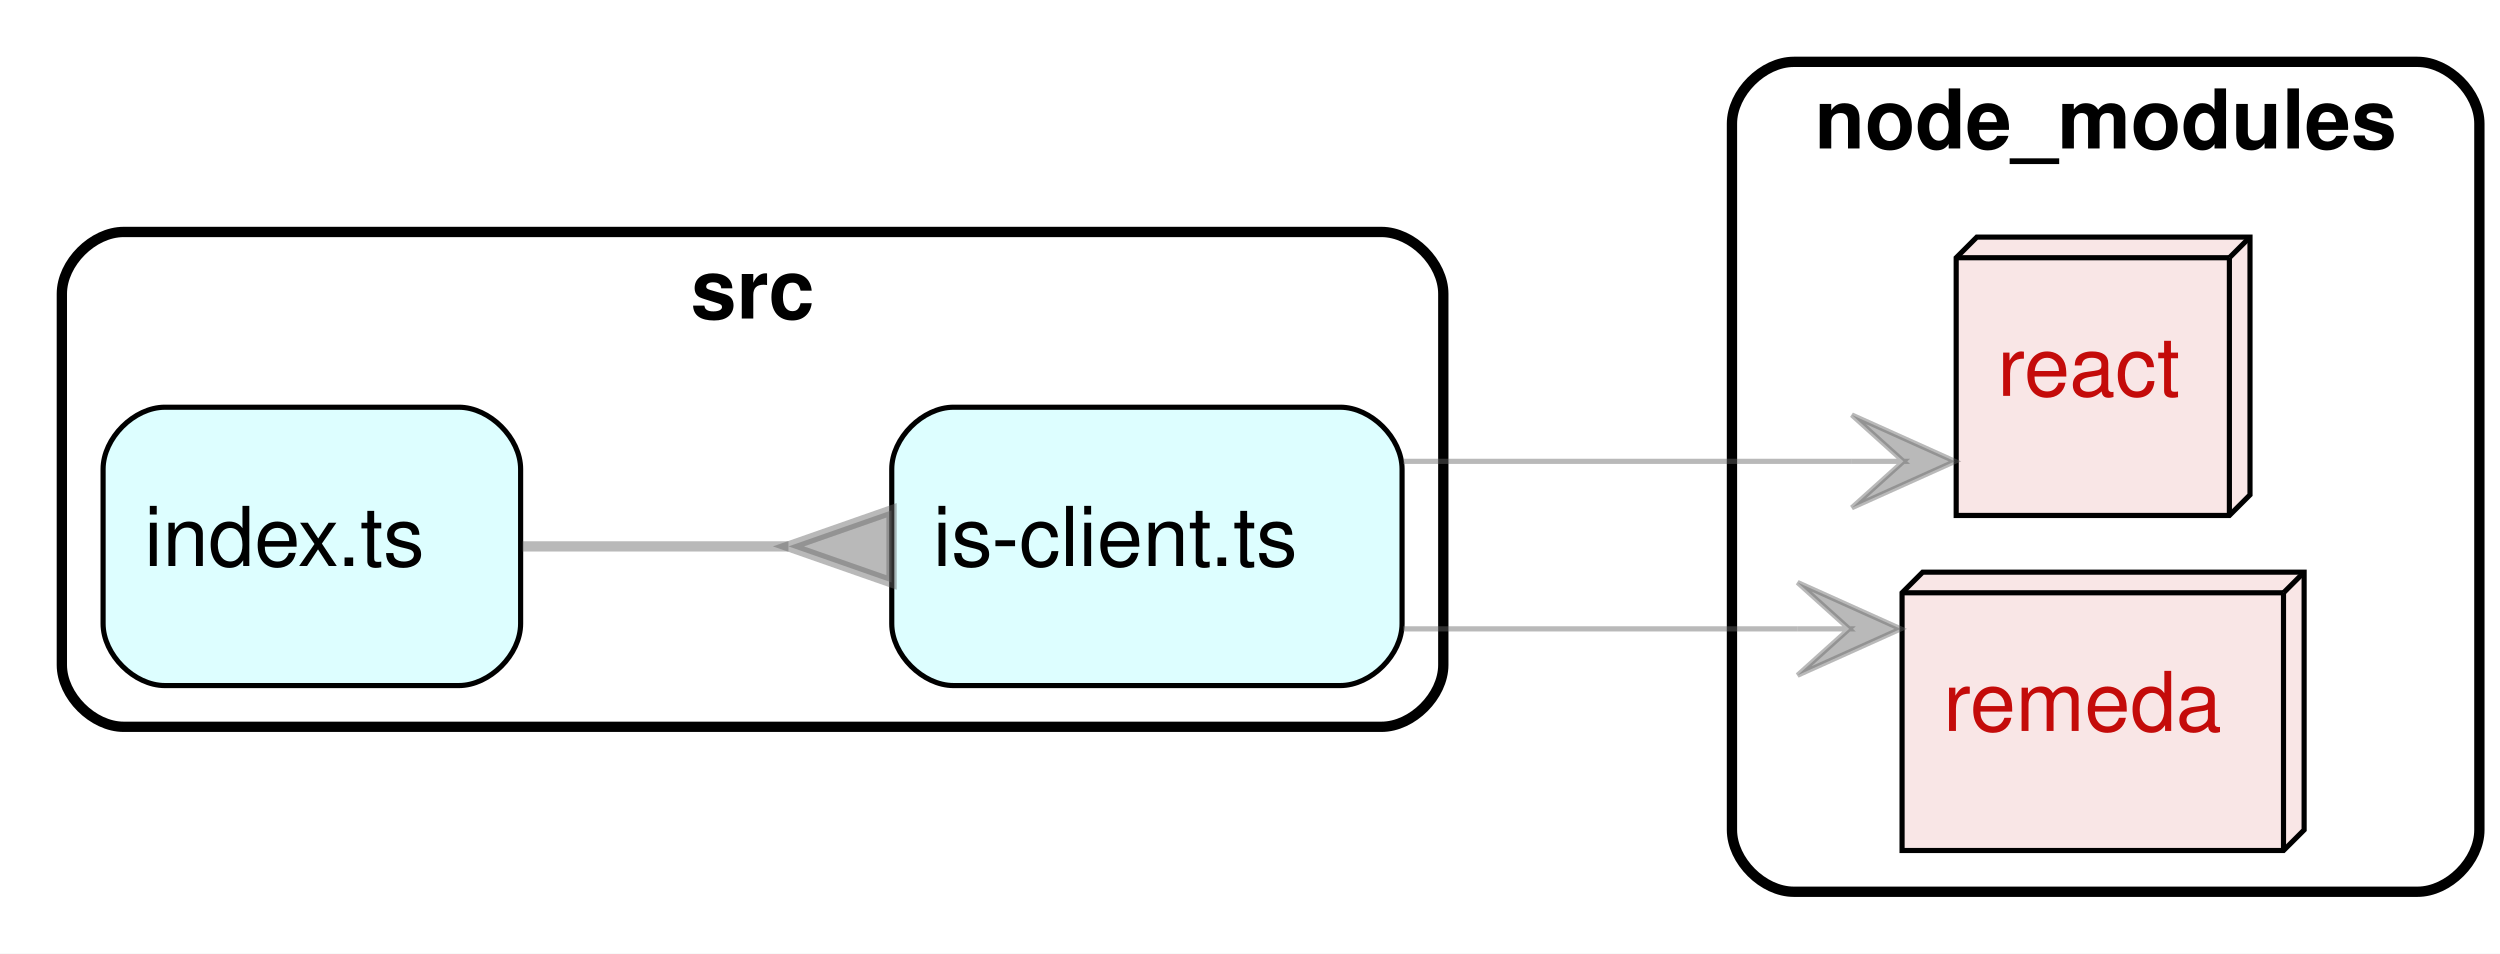
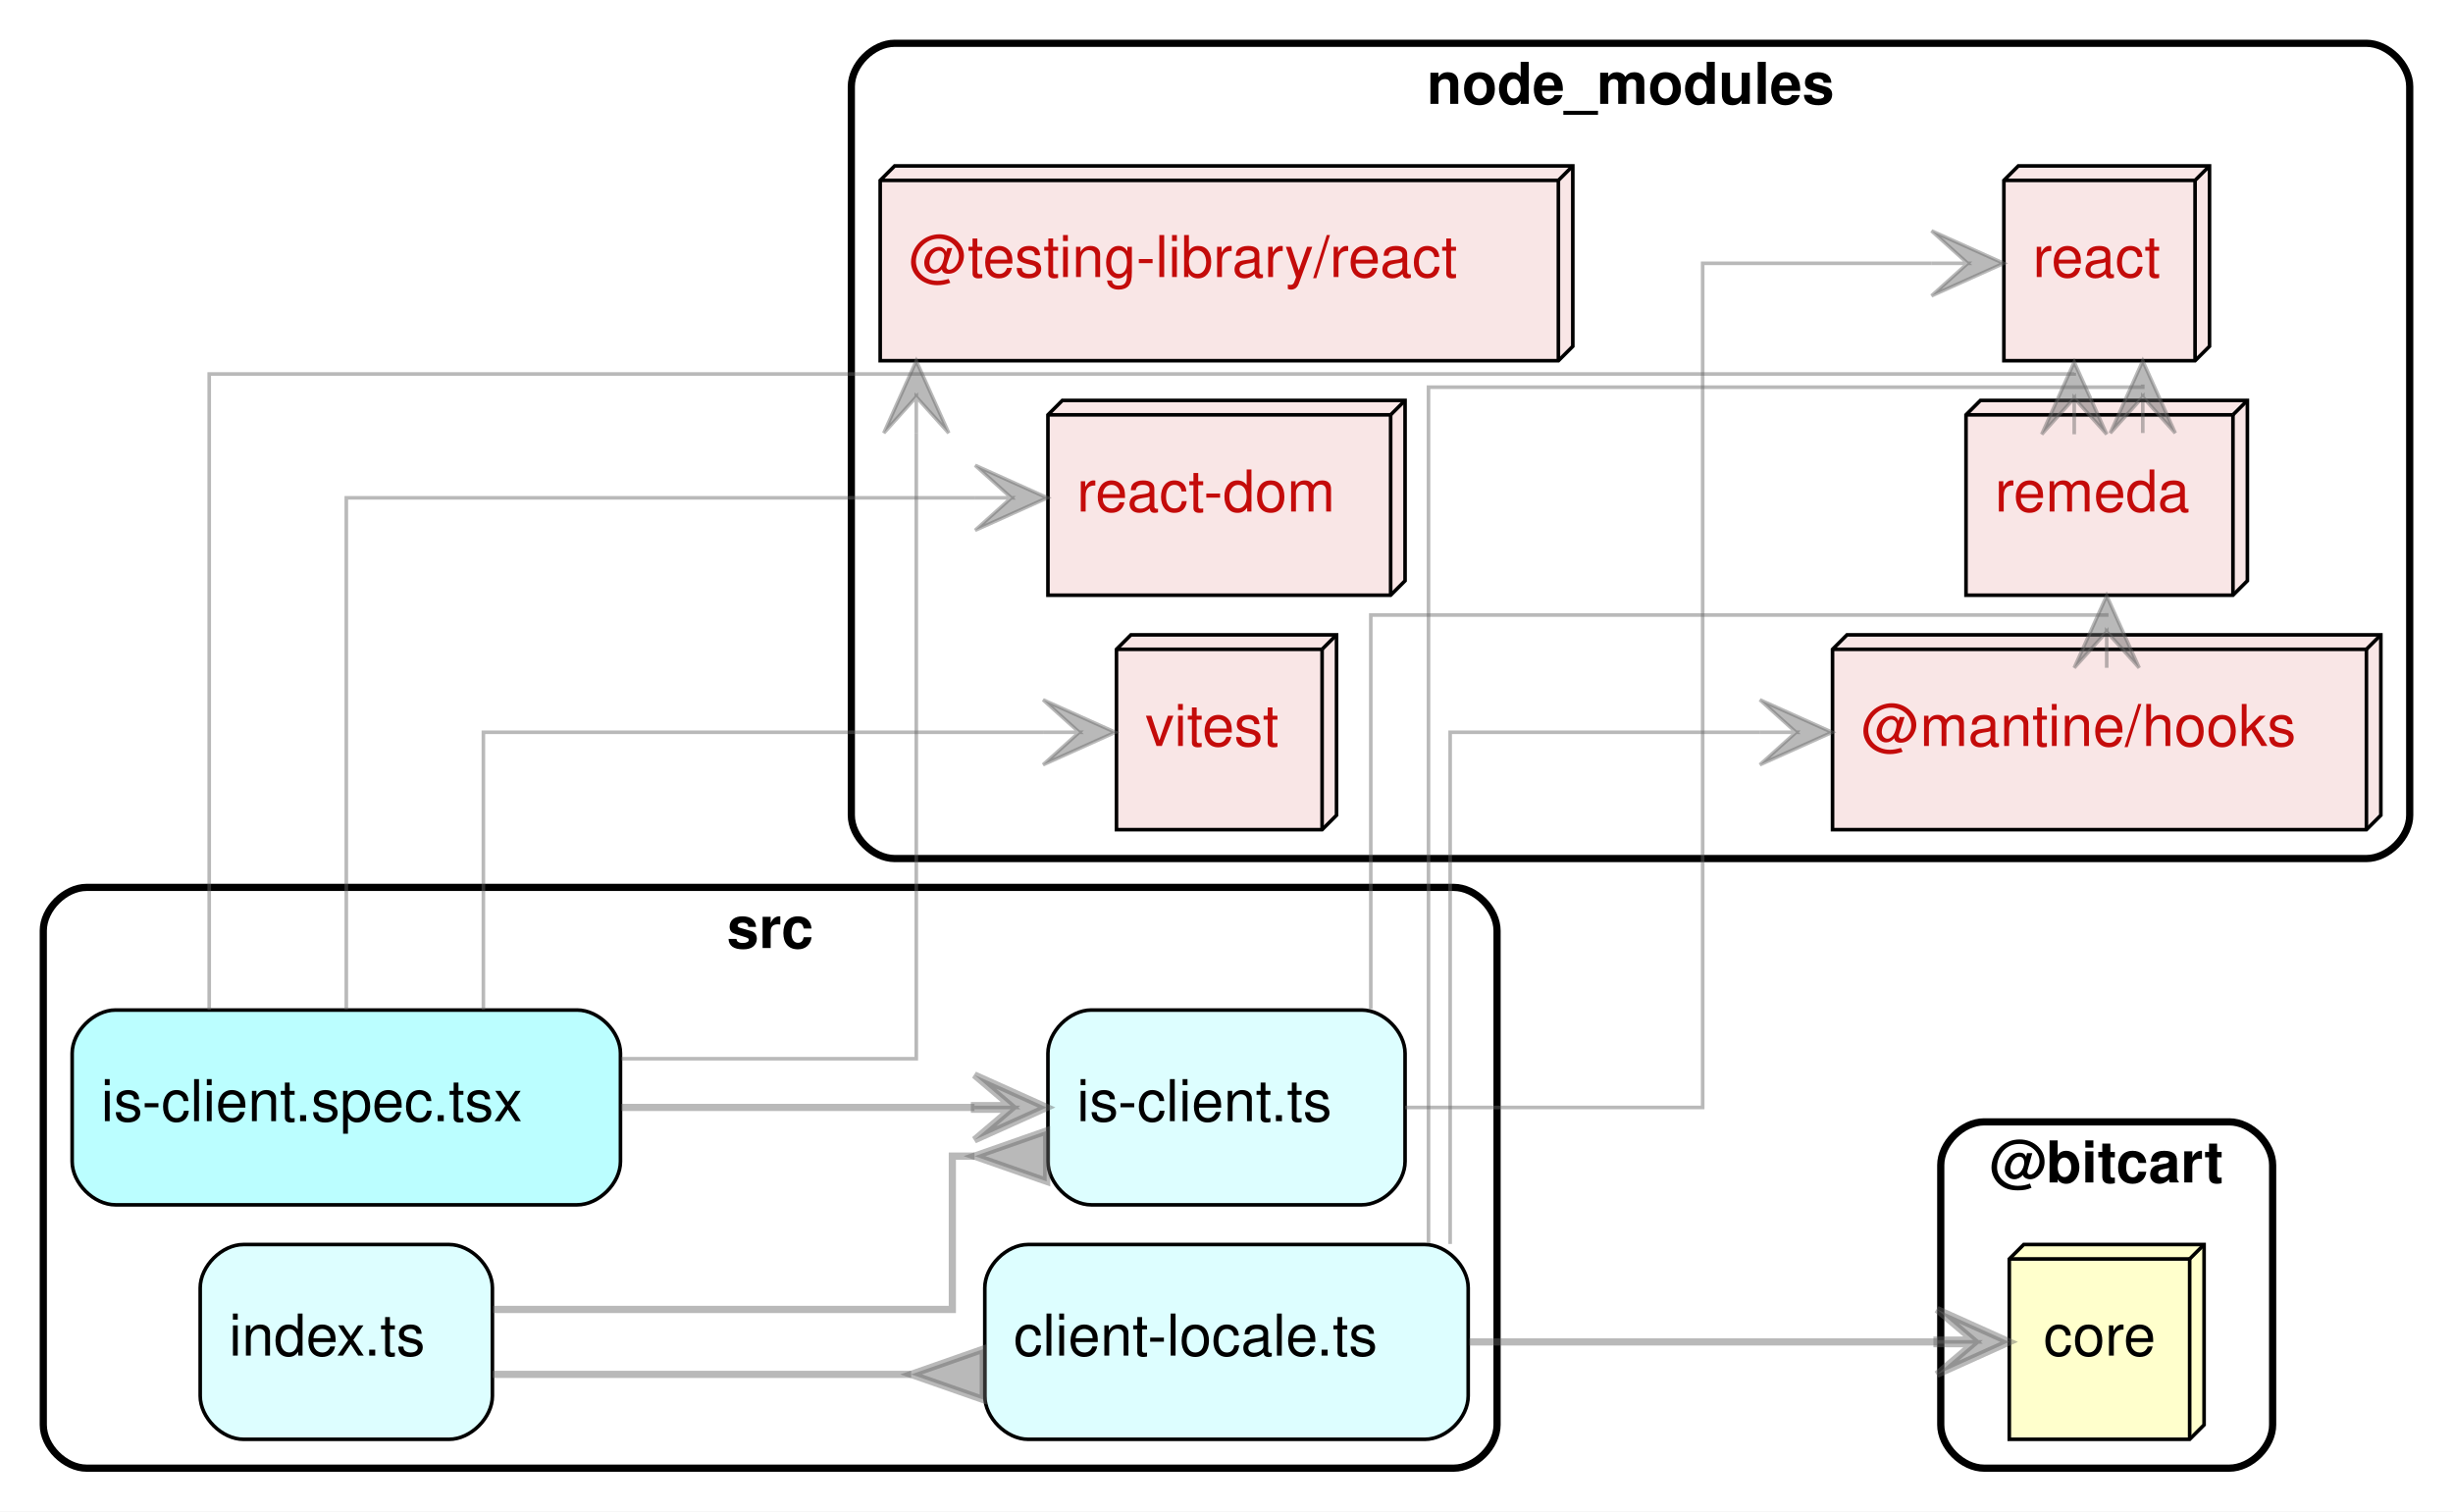
- <svg xmlns="http://www.w3.org/2000/svg" xmlns:xlink="http://www.w3.org/1999/xlink" width="485pt" height="185pt" viewBox="0.00 0.00 485.00 185.00">
-   <g id="graph0" class="graph" transform="scale(1 1) rotate(0) translate(4 181)">
-     <polygon fill="white" stroke="transparent" points="-4,4 -4,-181 481,-181 481,4 -4,4" />
+ <svg xmlns="http://www.w3.org/2000/svg" xmlns:xlink="http://www.w3.org/1999/xlink" width="680pt" height="419pt" viewBox="0.00 0.00 680.00 419.00">
+   <g id="graph0" class="graph" transform="scale(1 1) rotate(0) translate(4 415)">
+     <polygon fill="white" stroke="transparent" points="-4,4 -4,-415 676,-415 676,4 -4,4" />
    <g id="clust1" class="cluster">
-       <path fill="#ffffff" stroke="black" stroke-width="2" d="M344,-8C344,-8 465,-8 465,-8 471,-8 477,-14 477,-20 477,-20 477,-157 477,-157 477,-163 471,-169 465,-169 465,-169 344,-169 344,-169 338,-169 332,-163 332,-157 332,-157 332,-20 332,-20 332,-14 338,-8 344,-8" />
-       <text text-anchor="middle" x="404.5" y="-152.2" font-family="Helvetica,sans-Serif" font-weight="bold" font-size="16.00">node_modules</text>
+       <path fill="#ffffff" stroke="black" stroke-width="2" d="M546,-8C546,-8 614,-8 614,-8 620,-8 626,-14 626,-20 626,-20 626,-92 626,-92 626,-98 620,-104 614,-104 614,-104 546,-104 546,-104 540,-104 534,-98 534,-92 534,-92 534,-20 534,-20 534,-14 540,-8 546,-8" />
+       <text text-anchor="middle" x="580" y="-87.2" font-family="Helvetica,sans-Serif" font-weight="bold" font-size="16.00">@bitcart</text>
    </g>
    <g id="clust2" class="cluster">
-       <path fill="#ffffff" stroke="black" stroke-width="2" d="M20,-40C20,-40 264,-40 264,-40 270,-40 276,-46 276,-52 276,-52 276,-124 276,-124 276,-130 270,-136 264,-136 264,-136 20,-136 20,-136 14,-136 8,-130 8,-124 8,-124 8,-52 8,-52 8,-46 14,-40 20,-40" />
-       <text text-anchor="middle" x="142" y="-119.2" font-family="Helvetica,sans-Serif" font-weight="bold" font-size="16.00">src</text>
+       <path fill="#ffffff" stroke="black" stroke-width="2" d="M244,-177C244,-177 652,-177 652,-177 658,-177 664,-183 664,-189 664,-189 664,-391 664,-391 664,-397 658,-403 652,-403 652,-403 244,-403 244,-403 238,-403 232,-397 232,-391 232,-391 232,-189 232,-189 232,-183 238,-177 244,-177" />
+       <text text-anchor="middle" x="448" y="-386.2" font-family="Helvetica,sans-Serif" font-weight="bold" font-size="16.00">node_modules</text>
+     </g>
+     <g id="clust3" class="cluster">
+       <path fill="#ffffff" stroke="black" stroke-width="2" d="M20,-8C20,-8 399,-8 399,-8 405,-8 411,-14 411,-20 411,-20 411,-157 411,-157 411,-163 405,-169 399,-169 399,-169 20,-169 20,-169 14,-169 8,-163 8,-157 8,-157 8,-20 8,-20 8,-14 14,-8 20,-8" />
+       <text text-anchor="middle" x="209.5" y="-152.2" font-family="Helvetica,sans-Serif" font-weight="bold" font-size="16.00">src</text>
    </g>
    <g id="node1" class="node">
      <g id="a_node1">
-         <a xlink:href="https://www.npmjs.com/package/react" xlink:title="react@19.2.7">
-           <polygon fill="#f9e6e6" stroke="black" points="432.5,-135 379.5,-135 375.5,-131 375.5,-81 428.5,-81 432.5,-85 432.5,-135" />
-           <polyline fill="none" stroke="black" points="428.5,-131 375.5,-131 " />
-           <polyline fill="none" stroke="black" points="428.5,-131 428.5,-81 " />
-           <polyline fill="none" stroke="black" points="428.5,-131 432.5,-135 " />
-           <text text-anchor="start" x="383.5" y="-104.2" font-family="Helvetica,sans-Serif" font-size="16.00" fill="#c40b0a">react</text>
+         <a xlink:title="core">
+           <polygon fill="#ffffcc" stroke="black" points="607,-70 557,-70 553,-66 553,-16 603,-16 607,-20 607,-70" />
+           <polyline fill="none" stroke="black" points="603,-66 553,-66 " />
+           <polyline fill="none" stroke="black" points="603,-66 603,-16 " />
+           <polyline fill="none" stroke="black" points="603,-66 607,-70 " />
+           <text text-anchor="start" x="562.5" y="-39.2" font-family="Helvetica,sans-Serif" font-size="16.00">core</text>
        </a>
      </g>
    </g>
    <g id="node2" class="node">
      <g id="a_node2">
-         <a xlink:href="https://www.npmjs.com/package/remeda" xlink:title="remeda@2.39.0">
-           <polygon fill="#f9e6e6" stroke="black" points="443,-70 369,-70 365,-66 365,-16 439,-16 443,-20 443,-70" />
-           <polyline fill="none" stroke="black" points="439,-66 365,-66 " />
-           <polyline fill="none" stroke="black" points="439,-66 439,-16 " />
-           <polyline fill="none" stroke="black" points="439,-66 443,-70 " />
-           <text text-anchor="start" x="373" y="-39.2" font-family="Helvetica,sans-Serif" font-size="16.00" fill="#c40b0a">remeda</text>
+         <a xlink:href="https://www.npmjs.com/package/@mantine/hooks" xlink:title="@mantine+hooks@9.5.1_react@19.2.8">
+           <polygon fill="#f9e6e6" stroke="black" points="656,-239 508,-239 504,-235 504,-185 652,-185 656,-189 656,-239" />
+           <polyline fill="none" stroke="black" points="652,-235 504,-235 " />
+           <polyline fill="none" stroke="black" points="652,-235 652,-185 " />
+           <polyline fill="none" stroke="black" points="652,-235 656,-239 " />
+           <text text-anchor="start" x="512" y="-208.2" font-family="Helvetica,sans-Serif" font-size="16.00" fill="#c40b0a">@mantine/hooks</text>
        </a>
      </g>
    </g>
    <g id="node3" class="node">
      <g id="a_node3">
-         <a xlink:href="src/index.ts" xlink:title="index.ts">
-           <path fill="#ddfeff" stroke="black" d="M85,-102C85,-102 28,-102 28,-102 22,-102 16,-96 16,-90 16,-90 16,-60 16,-60 16,-54 22,-48 28,-48 28,-48 85,-48 85,-48 91,-48 97,-54 97,-60 97,-60 97,-90 97,-90 97,-96 91,-102 85,-102" />
-           <text text-anchor="start" x="24" y="-71.2" font-family="Helvetica,sans-Serif" font-size="16.00">index.ts</text>
+         <a xlink:href="https://www.npmjs.com/package/@testing-library/react" xlink:title="@testing-library+react@16.3.2_@testing-library+dom@10.4.1_@types+react-dom@19.2.4_@type_2a46ce64b8cc64b21842ce81a682d490">
+           <polygon fill="#f9e6e6" stroke="black" points="432,-369 244,-369 240,-365 240,-315 428,-315 432,-319 432,-369" />
+           <polyline fill="none" stroke="black" points="428,-365 240,-365 " />
+           <polyline fill="none" stroke="black" points="428,-365 428,-315 " />
+           <polyline fill="none" stroke="black" points="428,-365 432,-369 " />
+           <text text-anchor="start" x="248" y="-338.2" font-family="Helvetica,sans-Serif" font-size="16.00" fill="#c40b0a">@testing-library/react</text>
        </a>
      </g>
    </g>
    <g id="node4" class="node">
      <g id="a_node4">
-         <a xlink:href="src/is-client.ts" xlink:title="is-client.ts">
-           <path fill="#ddfeff" stroke="black" d="M256,-102C256,-102 181,-102 181,-102 175,-102 169,-96 169,-90 169,-90 169,-60 169,-60 169,-54 175,-48 181,-48 181,-48 256,-48 256,-48 262,-48 268,-54 268,-60 268,-60 268,-90 268,-90 268,-96 262,-102 256,-102" />
-           <text text-anchor="start" x="177" y="-71.2" font-family="Helvetica,sans-Serif" font-size="16.00">is-client.ts</text>
+         <a xlink:href="https://www.npmjs.com/package/react-dom" xlink:title="react-dom@19.2.8_react@19.2.8">
+           <polygon fill="#f9e6e6" stroke="black" points="385.5,-304 290.5,-304 286.5,-300 286.5,-250 381.5,-250 385.5,-254 385.5,-304" />
+           <polyline fill="none" stroke="black" points="381.5,-300 286.5,-300 " />
+           <polyline fill="none" stroke="black" points="381.5,-300 381.5,-250 " />
+           <polyline fill="none" stroke="black" points="381.5,-300 385.5,-304 " />
+           <text text-anchor="start" x="294.5" y="-273.2" font-family="Helvetica,sans-Serif" font-size="16.00" fill="#c40b0a">react-dom</text>
+         </a>
+       </g>
+     </g>
+     <g id="node5" class="node">
+       <g id="a_node5">
+         <a xlink:href="https://www.npmjs.com/package/react" xlink:title="react@19.2.8">
+           <polygon fill="#f9e6e6" stroke="black" points="608.5,-369 555.5,-369 551.5,-365 551.5,-315 604.5,-315 608.5,-319 608.5,-369" />
+           <polyline fill="none" stroke="black" points="604.5,-365 551.5,-365 " />
+           <polyline fill="none" stroke="black" points="604.5,-365 604.5,-315 " />
+           <polyline fill="none" stroke="black" points="604.5,-365 608.5,-369 " />
+           <text text-anchor="start" x="559.5" y="-338.2" font-family="Helvetica,sans-Serif" font-size="16.00" fill="#c40b0a">react</text>
+         </a>
+       </g>
+     </g>
+     <g id="node6" class="node">
+       <g id="a_node6">
+         <a xlink:href="https://www.npmjs.com/package/remeda" xlink:title="remeda@2.39.0">
+           <polygon fill="#f9e6e6" stroke="black" points="619,-304 545,-304 541,-300 541,-250 615,-250 619,-254 619,-304" />
+           <polyline fill="none" stroke="black" points="615,-300 541,-300 " />
+           <polyline fill="none" stroke="black" points="615,-300 615,-250 " />
+           <polyline fill="none" stroke="black" points="615,-300 619,-304 " />
+           <text text-anchor="start" x="549" y="-273.2" font-family="Helvetica,sans-Serif" font-size="16.00" fill="#c40b0a">remeda</text>
+         </a>
+       </g>
+     </g>
+     <g id="node7" class="node">
+       <g id="a_node7">
+         <a xlink:href="https://www.npmjs.com/package/vitest" xlink:title="vitest@4.1.10_@types+node@25.9.5_jsdom@29.1.1_vite@8.2.0_@types+node@25.9.5_esbuild@0.2_bc4a46a9dd61971f37d49f245bcacc13">
+           <polygon fill="#f9e6e6" stroke="black" points="366.5,-239 309.5,-239 305.5,-235 305.5,-185 362.5,-185 366.5,-189 366.5,-239" />
+           <polyline fill="none" stroke="black" points="362.5,-235 305.5,-235 " />
+           <polyline fill="none" stroke="black" points="362.5,-235 362.5,-185 " />
+           <polyline fill="none" stroke="black" points="362.5,-235 366.5,-239 " />
+           <text text-anchor="start" x="313.5" y="-208.2" font-family="Helvetica,sans-Serif" font-size="16.00" fill="#c40b0a">vitest</text>
+         </a>
+       </g>
+     </g>
+     <g id="node8" class="node">
+       <g id="a_node8">
+         <a xlink:href="src/client-locale.ts" xlink:title="client-locale.ts">
+           <path fill="#ddfeff" stroke="black" d="M391,-70C391,-70 281,-70 281,-70 275,-70 269,-64 269,-58 269,-58 269,-28 269,-28 269,-22 275,-16 281,-16 281,-16 391,-16 391,-16 397,-16 403,-22 403,-28 403,-28 403,-58 403,-58 403,-64 397,-70 391,-70" />
+           <text text-anchor="start" x="277" y="-39.2" font-family="Helvetica,sans-Serif" font-size="16.00">client-locale.ts</text>
        </a>
      </g>
    </g>
    <g id="edge1" class="edge">
-       <path fill="none" stroke="#666666" stroke-width="2" stroke-opacity="0.459" d="M97.38,-75C97.38,-75 148.96,-75 148.96,-75" />
-       <polygon fill="#666666" fill-opacity="0.459" stroke="#666666" stroke-width="2" stroke-opacity="0.459" points="168.96,-82 148.96,-75 168.96,-68 168.96,-82" />
+       <path fill="none" stroke="#666666" stroke-width="2" stroke-opacity="0.459" d="M403.32,-43C403.32,-43 532.96,-43 532.96,-43" />
+       <polygon fill="#666666" fill-opacity="0.459" stroke="#666666" stroke-width="2" stroke-opacity="0.459" points="552.96,-43 532.96,-52 542.96,-43.5 532.96,-43.5 532.96,-43 532.96,-42.5 542.96,-42.5 532.96,-34 552.96,-43 552.96,-43" />
    </g>
    <g id="edge2" class="edge">
-       <path fill="none" stroke="#666666" stroke-opacity="0.459" d="M268.21,-91.5C268.21,-91.5 355.26,-91.5 355.26,-91.5" />
-       <polygon fill="#666666" fill-opacity="0.459" stroke="#666666" stroke-opacity="0.459" points="375.26,-91.5 355.26,-100.5 365.26,-91.5 355.26,-91.5 355.26,-91.5 355.26,-91.5 365.26,-91.5 355.26,-82.5 375.26,-91.5 375.26,-91.5" />
+       <path fill="none" stroke="#666666" stroke-opacity="0.459" d="M398,-70.15C398,-117.93 398,-212 398,-212 398,-212 483.87,-212 483.87,-212" />
+       <polygon fill="#666666" fill-opacity="0.459" stroke="#666666" stroke-opacity="0.459" points="503.87,-212 483.87,-221 493.87,-212 483.87,-212 483.87,-212 483.87,-212 493.87,-212 483.87,-203 503.87,-212 503.87,-212" />
    </g>
    <g id="edge3" class="edge">
-       <path fill="none" stroke="#666666" stroke-opacity="0.459" d="M268.21,-59C268.21,-59 344.73,-59 344.73,-59" />
-       <polygon fill="#666666" fill-opacity="0.459" stroke="#666666" stroke-opacity="0.459" points="364.73,-59 344.73,-68 354.73,-59 344.73,-59 344.73,-59 344.73,-59 354.73,-59 344.73,-50 364.73,-59 364.73,-59" />
+       <path fill="none" stroke="#666666" stroke-opacity="0.459" d="M392,-70.33C392,-137.95 392,-307.67 392,-307.67 392,-307.67 590,-307.67 590,-307.67 590,-307.67 590,-308.39 590,-308.39" />
+       <polygon fill="#666666" fill-opacity="0.459" stroke="#666666" stroke-opacity="0.459" points="590,-314.95 581,-294.95 590,-304.95 590,-294.95 590,-294.95 590,-294.95 590,-304.95 599,-294.95 590,-314.95 590,-314.95" />
+     </g>
+     <g id="node9" class="node">
+       <g id="a_node9">
+         <a xlink:href="src/index.ts" xlink:title="index.ts">
+           <path fill="#ddfeff" stroke="black" d="M120.5,-70C120.5,-70 63.5,-70 63.5,-70 57.5,-70 51.5,-64 51.5,-58 51.5,-58 51.5,-28 51.5,-28 51.5,-22 57.5,-16 63.5,-16 63.5,-16 120.5,-16 120.5,-16 126.5,-16 132.5,-22 132.5,-28 132.5,-28 132.5,-58 132.5,-58 132.5,-64 126.5,-70 120.5,-70" />
+           <text text-anchor="start" x="59.5" y="-39.2" font-family="Helvetica,sans-Serif" font-size="16.00">index.ts</text>
+         </a>
+       </g>
+     </g>
+     <g id="edge4" class="edge">
+       <path fill="none" stroke="#666666" stroke-width="2" stroke-opacity="0.459" d="M132.57,-34C132.57,-34 248.58,-34 248.58,-34" />
+       <polygon fill="#666666" fill-opacity="0.459" stroke="#666666" stroke-width="2" stroke-opacity="0.459" points="268.58,-41 248.58,-34 268.58,-27 268.58,-41" />
+     </g>
+     <g id="node10" class="node">
+       <g id="a_node10">
+         <a xlink:href="src/is-client.ts" xlink:title="is-client.ts">
+           <path fill="#ddfeff" stroke="black" d="M373.5,-135C373.5,-135 298.5,-135 298.5,-135 292.5,-135 286.5,-129 286.5,-123 286.5,-123 286.5,-93 286.5,-93 286.5,-87 292.5,-81 298.5,-81 298.5,-81 373.5,-81 373.5,-81 379.5,-81 385.5,-87 385.5,-93 385.5,-93 385.5,-123 385.5,-123 385.5,-129 379.5,-135 373.5,-135" />
+           <text text-anchor="start" x="294.5" y="-104.2" font-family="Helvetica,sans-Serif" font-size="16.00">is-client.ts</text>
+         </a>
+       </g>
+     </g>
+     <g id="edge5" class="edge">
+       <path fill="none" stroke="#666666" stroke-width="2" stroke-opacity="0.459" d="M132.67,-52C182.39,-52 260,-52 260,-52 260,-52 260,-94.5 260,-94.5 260,-94.5 266.15,-94.5 266.15,-94.5" />
+       <polygon fill="#666666" fill-opacity="0.459" stroke="#666666" stroke-width="2" stroke-opacity="0.459" points="286.15,-101.5 266.15,-94.5 286.15,-87.5 286.15,-101.5" />
+     </g>
+     <g id="edge11" class="edge">
+       <path fill="none" stroke="#666666" stroke-opacity="0.459" d="M385.53,-108C422.98,-108 468,-108 468,-108 468,-108 468,-342 468,-342 468,-342 531.45,-342 531.45,-342" />
+       <polygon fill="#666666" fill-opacity="0.459" stroke="#666666" stroke-opacity="0.459" points="551.45,-342 531.45,-351 541.45,-342 531.45,-342 531.45,-342 531.45,-342 541.45,-342 531.45,-333 551.45,-342 551.45,-342" />
+     </g>
+     <g id="edge12" class="edge">
+       <path fill="none" stroke="#666666" stroke-opacity="0.459" d="M376,-135.29C376,-175.13 376,-244.5 376,-244.5 376,-244.5 580,-244.5 580,-244.5 580,-244.5 580,-245.04 580,-245.04" />
+       <polygon fill="#666666" fill-opacity="0.459" stroke="#666666" stroke-opacity="0.459" points="580,-249.87 571,-229.87 580,-239.87 580,-229.87 580,-229.87 580,-229.87 580,-239.87 589,-229.87 580,-249.87 580,-249.87" />
+     </g>
+     <g id="node11" class="node">
+       <g id="a_node11">
+         <a xlink:href="src/is-client.spec.tsx" xlink:title="is-client.spec.tsx">
+           <path fill="#bbfeff" stroke="black" d="M156,-135C156,-135 28,-135 28,-135 22,-135 16,-129 16,-123 16,-123 16,-93 16,-93 16,-87 22,-81 28,-81 28,-81 156,-81 156,-81 162,-81 168,-87 168,-93 168,-93 168,-123 168,-123 168,-129 162,-135 156,-135" />
+           <text text-anchor="start" x="24" y="-104.2" font-family="Helvetica,sans-Serif" font-size="16.00">is-client.spec.tsx</text>
+         </a>
+       </g>
+     </g>
+     <g id="edge7" class="edge">
+       <path fill="none" stroke="#666666" stroke-opacity="0.459" d="M168.22,-121.5C208.63,-121.5 250,-121.5 250,-121.5 250,-121.5 250,-294.96 250,-294.96" />
+       <polygon fill="#666666" fill-opacity="0.459" stroke="#666666" stroke-opacity="0.459" points="250,-314.96 241,-294.96 250,-304.96 250,-294.96 250,-294.96 250,-294.96 250,-304.96 259,-294.96 250,-314.96 250,-314.96" />
+     </g>
+     <g id="edge8" class="edge">
+       <path fill="none" stroke="#666666" stroke-opacity="0.459" d="M92,-135.15C92,-182.93 92,-277 92,-277 92,-277 266.33,-277 266.33,-277" />
+       <polygon fill="#666666" fill-opacity="0.459" stroke="#666666" stroke-opacity="0.459" points="286.33,-277 266.33,-286 276.33,-277 266.33,-277 266.33,-277 266.33,-277 276.33,-277 266.33,-268 286.33,-277 286.33,-277" />
+     </g>
+     <g id="edge9" class="edge">
+       <path fill="none" stroke="#666666" stroke-opacity="0.459" d="M54,-135C54,-190.31 54,-311.33 54,-311.33 54,-311.33 571,-311.33 571,-311.33 571,-311.33 571,-311.66 571,-311.66" />
+       <polygon fill="#666666" fill-opacity="0.459" stroke="#666666" stroke-opacity="0.459" points="571,-314.62 562,-294.61 571,-304.62 571,-294.62 571,-294.62 571,-294.62 571,-304.62 580,-294.62 571,-314.62 571,-314.62" />
+     </g>
+     <g id="edge10" class="edge">
+       <path fill="none" stroke="#666666" stroke-opacity="0.459" d="M130,-135.05C130,-165.87 130,-212 130,-212 130,-212 285.16,-212 285.16,-212" />
+       <polygon fill="#666666" fill-opacity="0.459" stroke="#666666" stroke-opacity="0.459" points="305.16,-212 285.16,-221 295.16,-212 285.16,-212 285.16,-212 285.16,-212 295.16,-212 285.16,-203 305.16,-212 305.16,-212" />
+     </g>
+     <g id="edge6" class="edge">
+       <path fill="none" stroke="#666666" stroke-width="2" stroke-opacity="0.459" d="M168.2,-108C168.2,-108 266.14,-108 266.14,-108" />
+       <polygon fill="#666666" fill-opacity="0.459" stroke="#666666" stroke-width="2" stroke-opacity="0.459" points="286.14,-108 266.14,-117 276.14,-108.5 266.14,-108.5 266.14,-108 266.14,-107.5 276.14,-107.5 266.14,-99 286.14,-108 286.14,-108" />
    </g>
  </g>
</svg>
